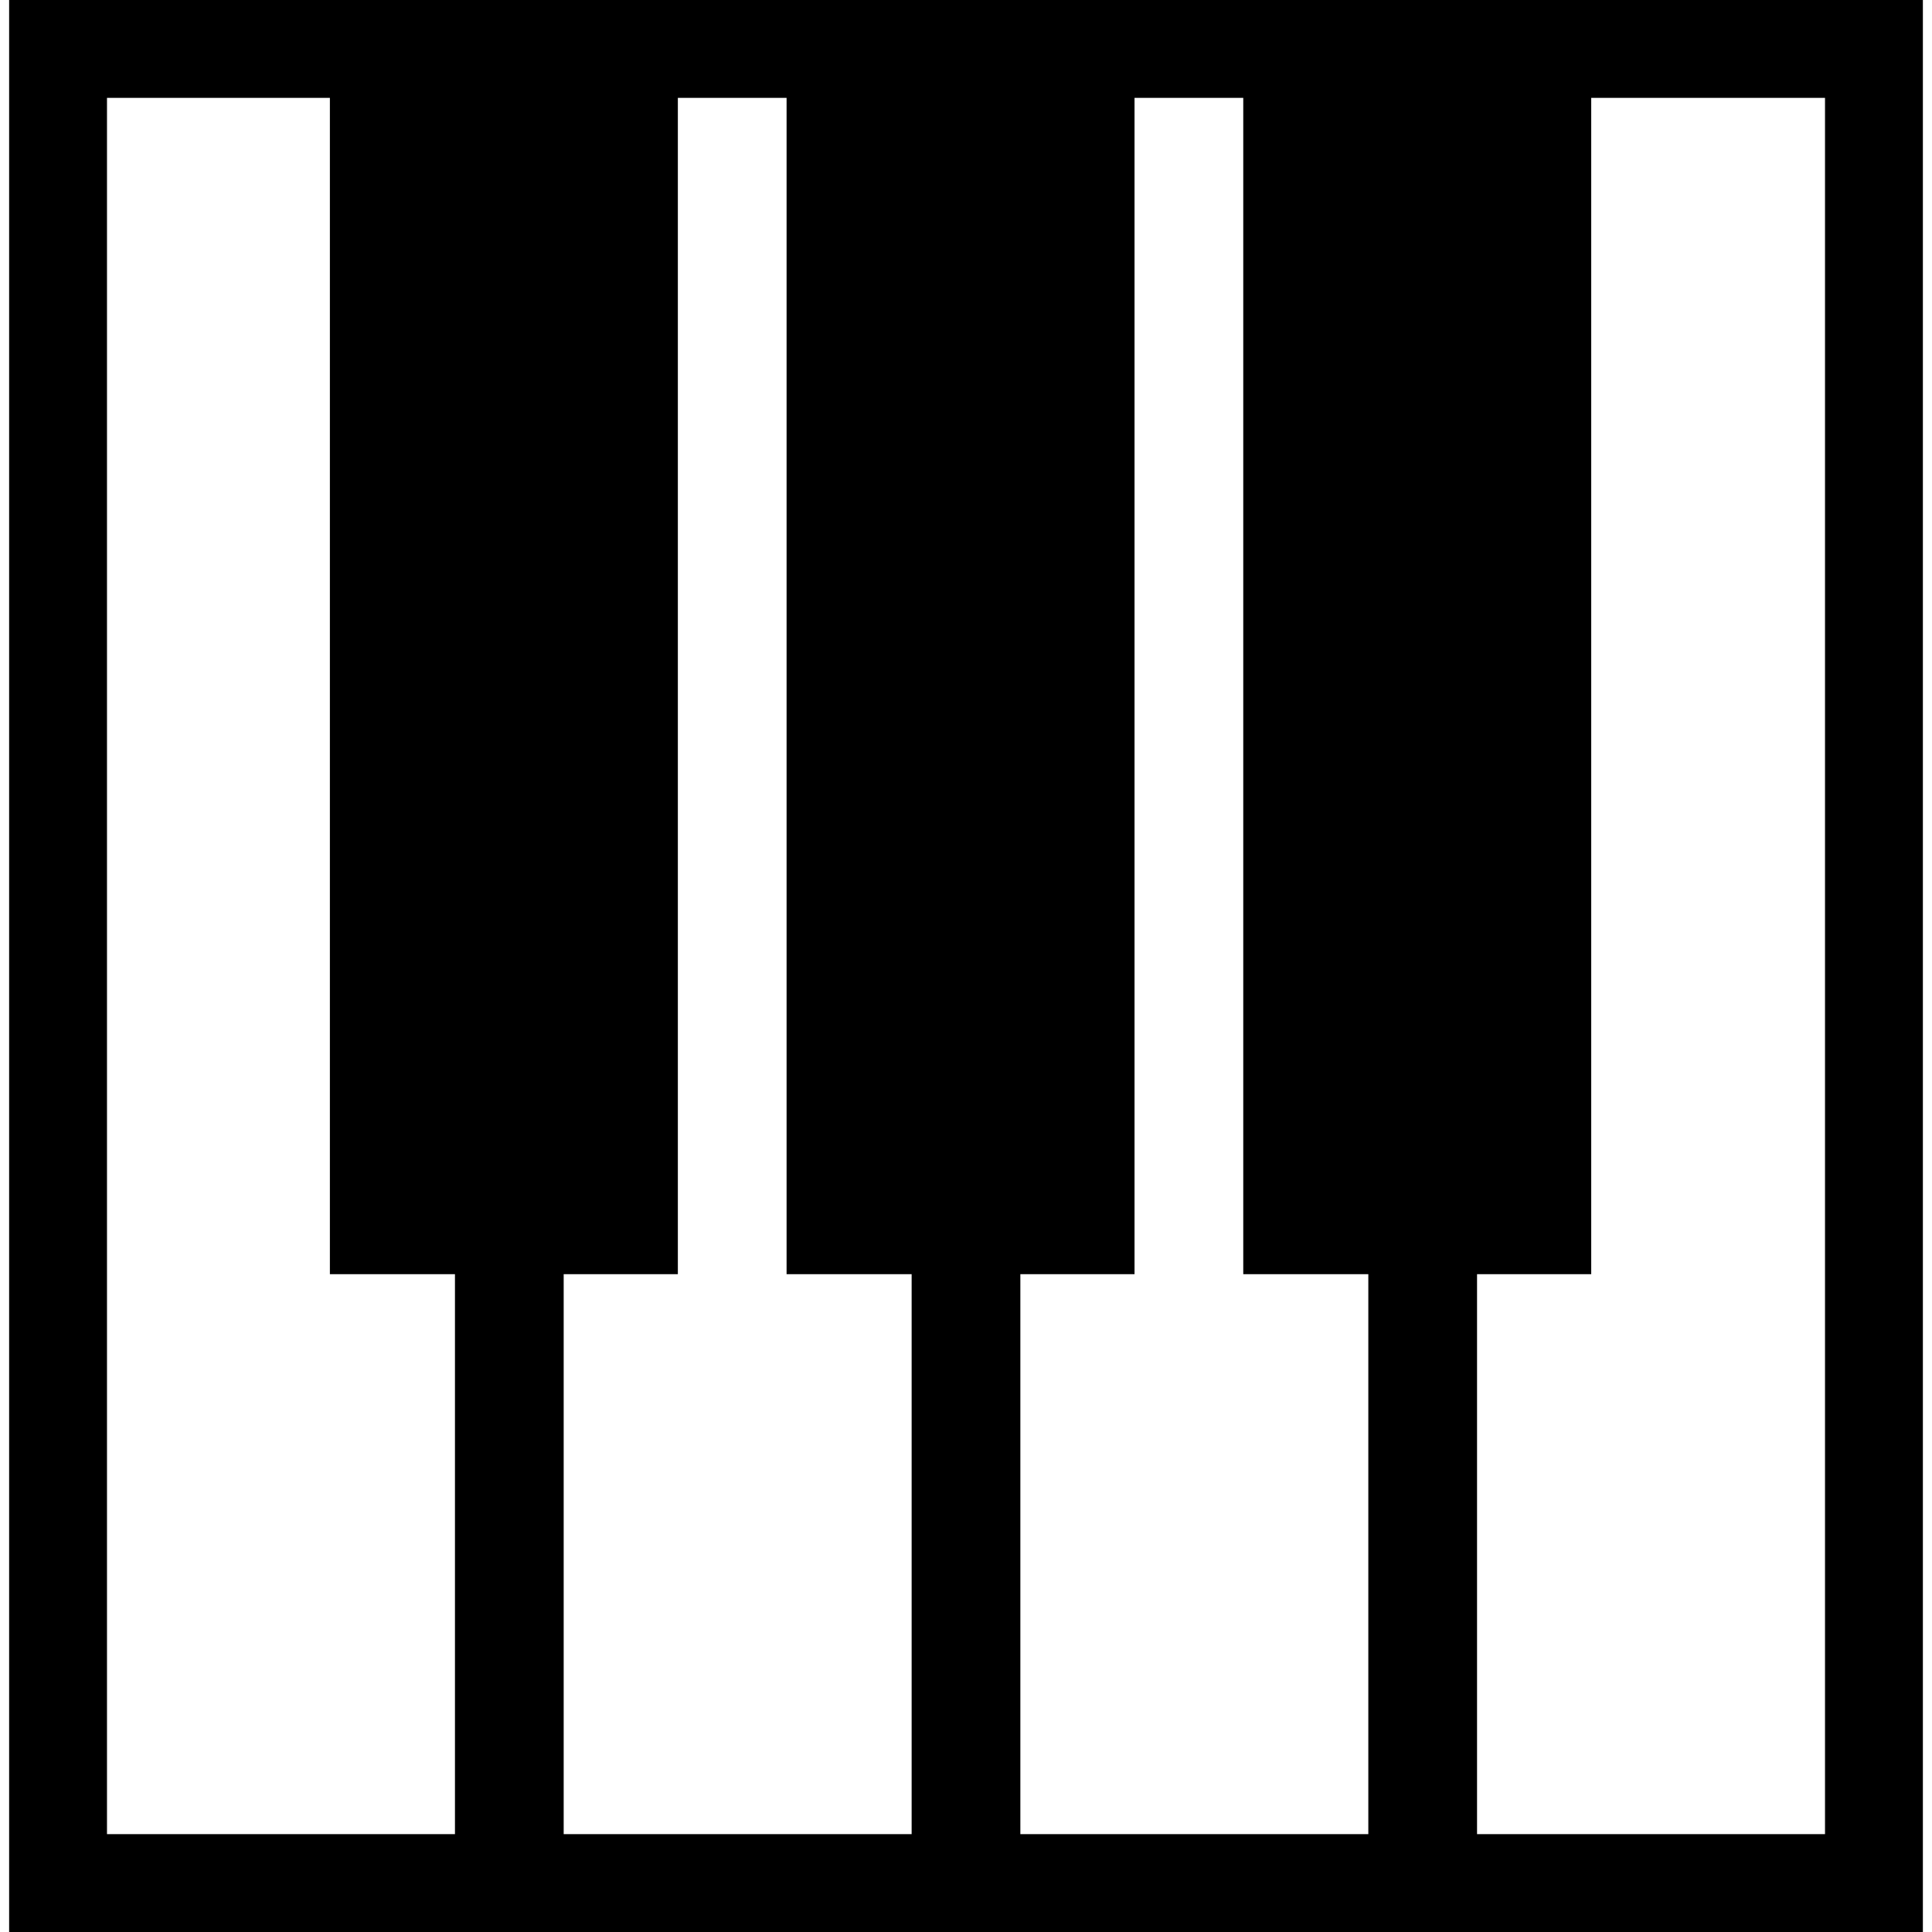
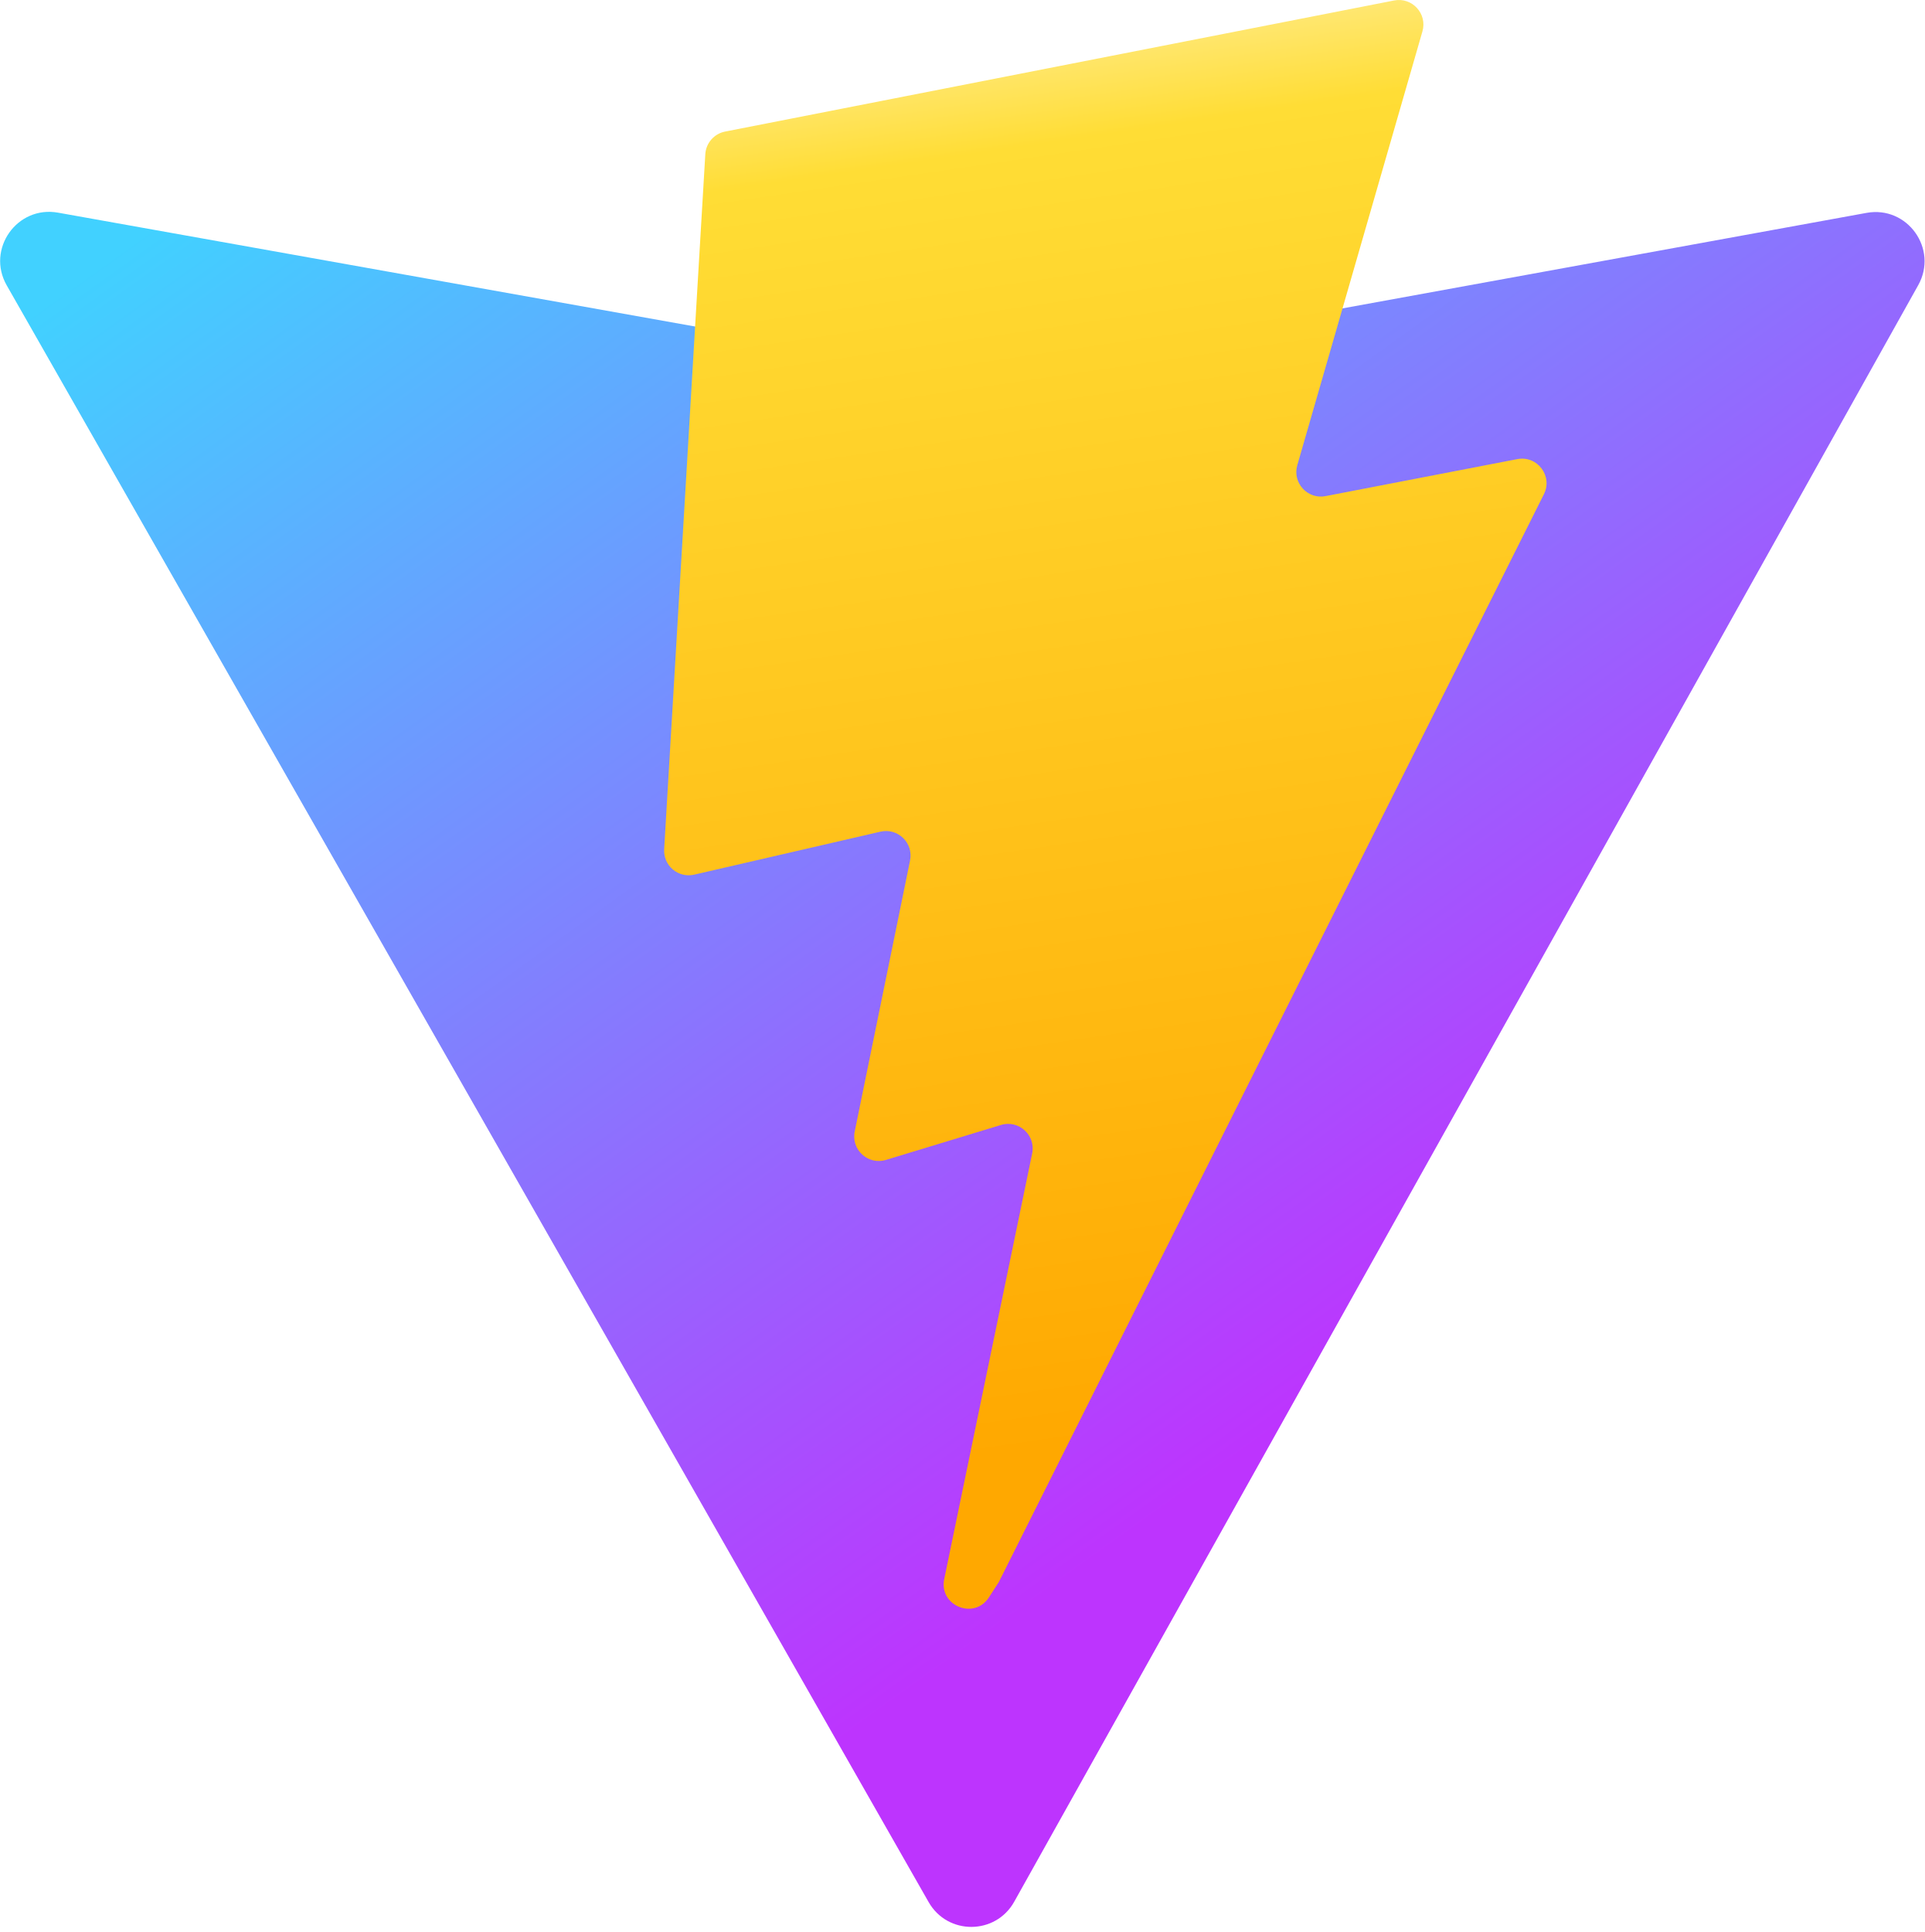
- <svg xmlns="http://www.w3.org/2000/svg" fill="#000000" version="1.1" id="Capa_1" width="32px" height="32px" viewBox="0 0 314.043 314.043" xml:space="preserve">
-   <g>
-     <path d="M89.859,314.043h60.092h14.142h60.092h14.142h74.233V0h-74.233h-14.142h-60.092h-14.142H89.859H75.717H1.484v314.043   h74.233H89.859z M296.652,298.136h-56.561v-91.021h18.559V15.907h38.002V298.136z M222.418,207.115v91.021h-56.561v-91.021h18.559   V15.907h17.673v191.208H222.418z M148.185,207.115v91.021H91.625v-91.021h18.559V15.907h17.673v191.208H148.185z M73.952,298.136   H17.391V15.907h36.231v191.208h20.33V298.136z" />
-   </g>
+ <svg xmlns="http://www.w3.org/2000/svg" aria-hidden="true" role="img" class="iconify iconify--logos" width="31.88" height="32" preserveAspectRatio="xMidYMid meet" viewBox="0 0 256 257">
+   <defs>
+     <linearGradient id="IconifyId1813088fe1fbc01fb466" x1="-.828%" x2="57.636%" y1="7.652%" y2="78.411%">
+       <stop offset="0%" stop-color="#41D1FF" />
+       <stop offset="100%" stop-color="#BD34FE" />
+     </linearGradient>
+     <linearGradient id="IconifyId1813088fe1fbc01fb467" x1="43.376%" x2="50.316%" y1="2.242%" y2="89.03%">
+       <stop offset="0%" stop-color="#FFEA83" />
+       <stop offset="8.333%" stop-color="#FFDD35" />
+       <stop offset="100%" stop-color="#FFA800" />
+     </linearGradient>
+   </defs>
+   <path fill="url(#IconifyId1813088fe1fbc01fb466)" d="M255.153 37.938L134.897 252.976c-2.483 4.44-8.862 4.466-11.382.048L.875 37.958c-2.746-4.814 1.371-10.646 6.827-9.67l120.385 21.517a6.537 6.537 0 0 0 2.322-.004l117.867-21.483c5.438-.991 9.574 4.796 6.877 9.62Z" />
+   <path fill="url(#IconifyId1813088fe1fbc01fb467)" d="M185.432.063L96.44 17.501a3.268 3.268 0 0 0-2.634 3.014l-5.474 92.456a3.268 3.268 0 0 0 3.997 3.378l24.777-5.718c2.318-.535 4.413 1.507 3.936 3.838l-7.361 36.047c-.495 2.426 1.782 4.5 4.151 3.78l15.304-4.649c2.372-.72 4.652 1.36 4.15 3.788l-11.698 56.621c-.732 3.542 3.979 5.473 5.943 2.437l1.313-2.028l72.516-144.72c1.215-2.423-.88-5.186-3.54-4.672l-25.505 4.922c-2.396.462-4.435-1.77-3.759-4.114l16.646-57.705c.677-2.35-1.37-4.583-3.769-4.113Z" />
</svg>
